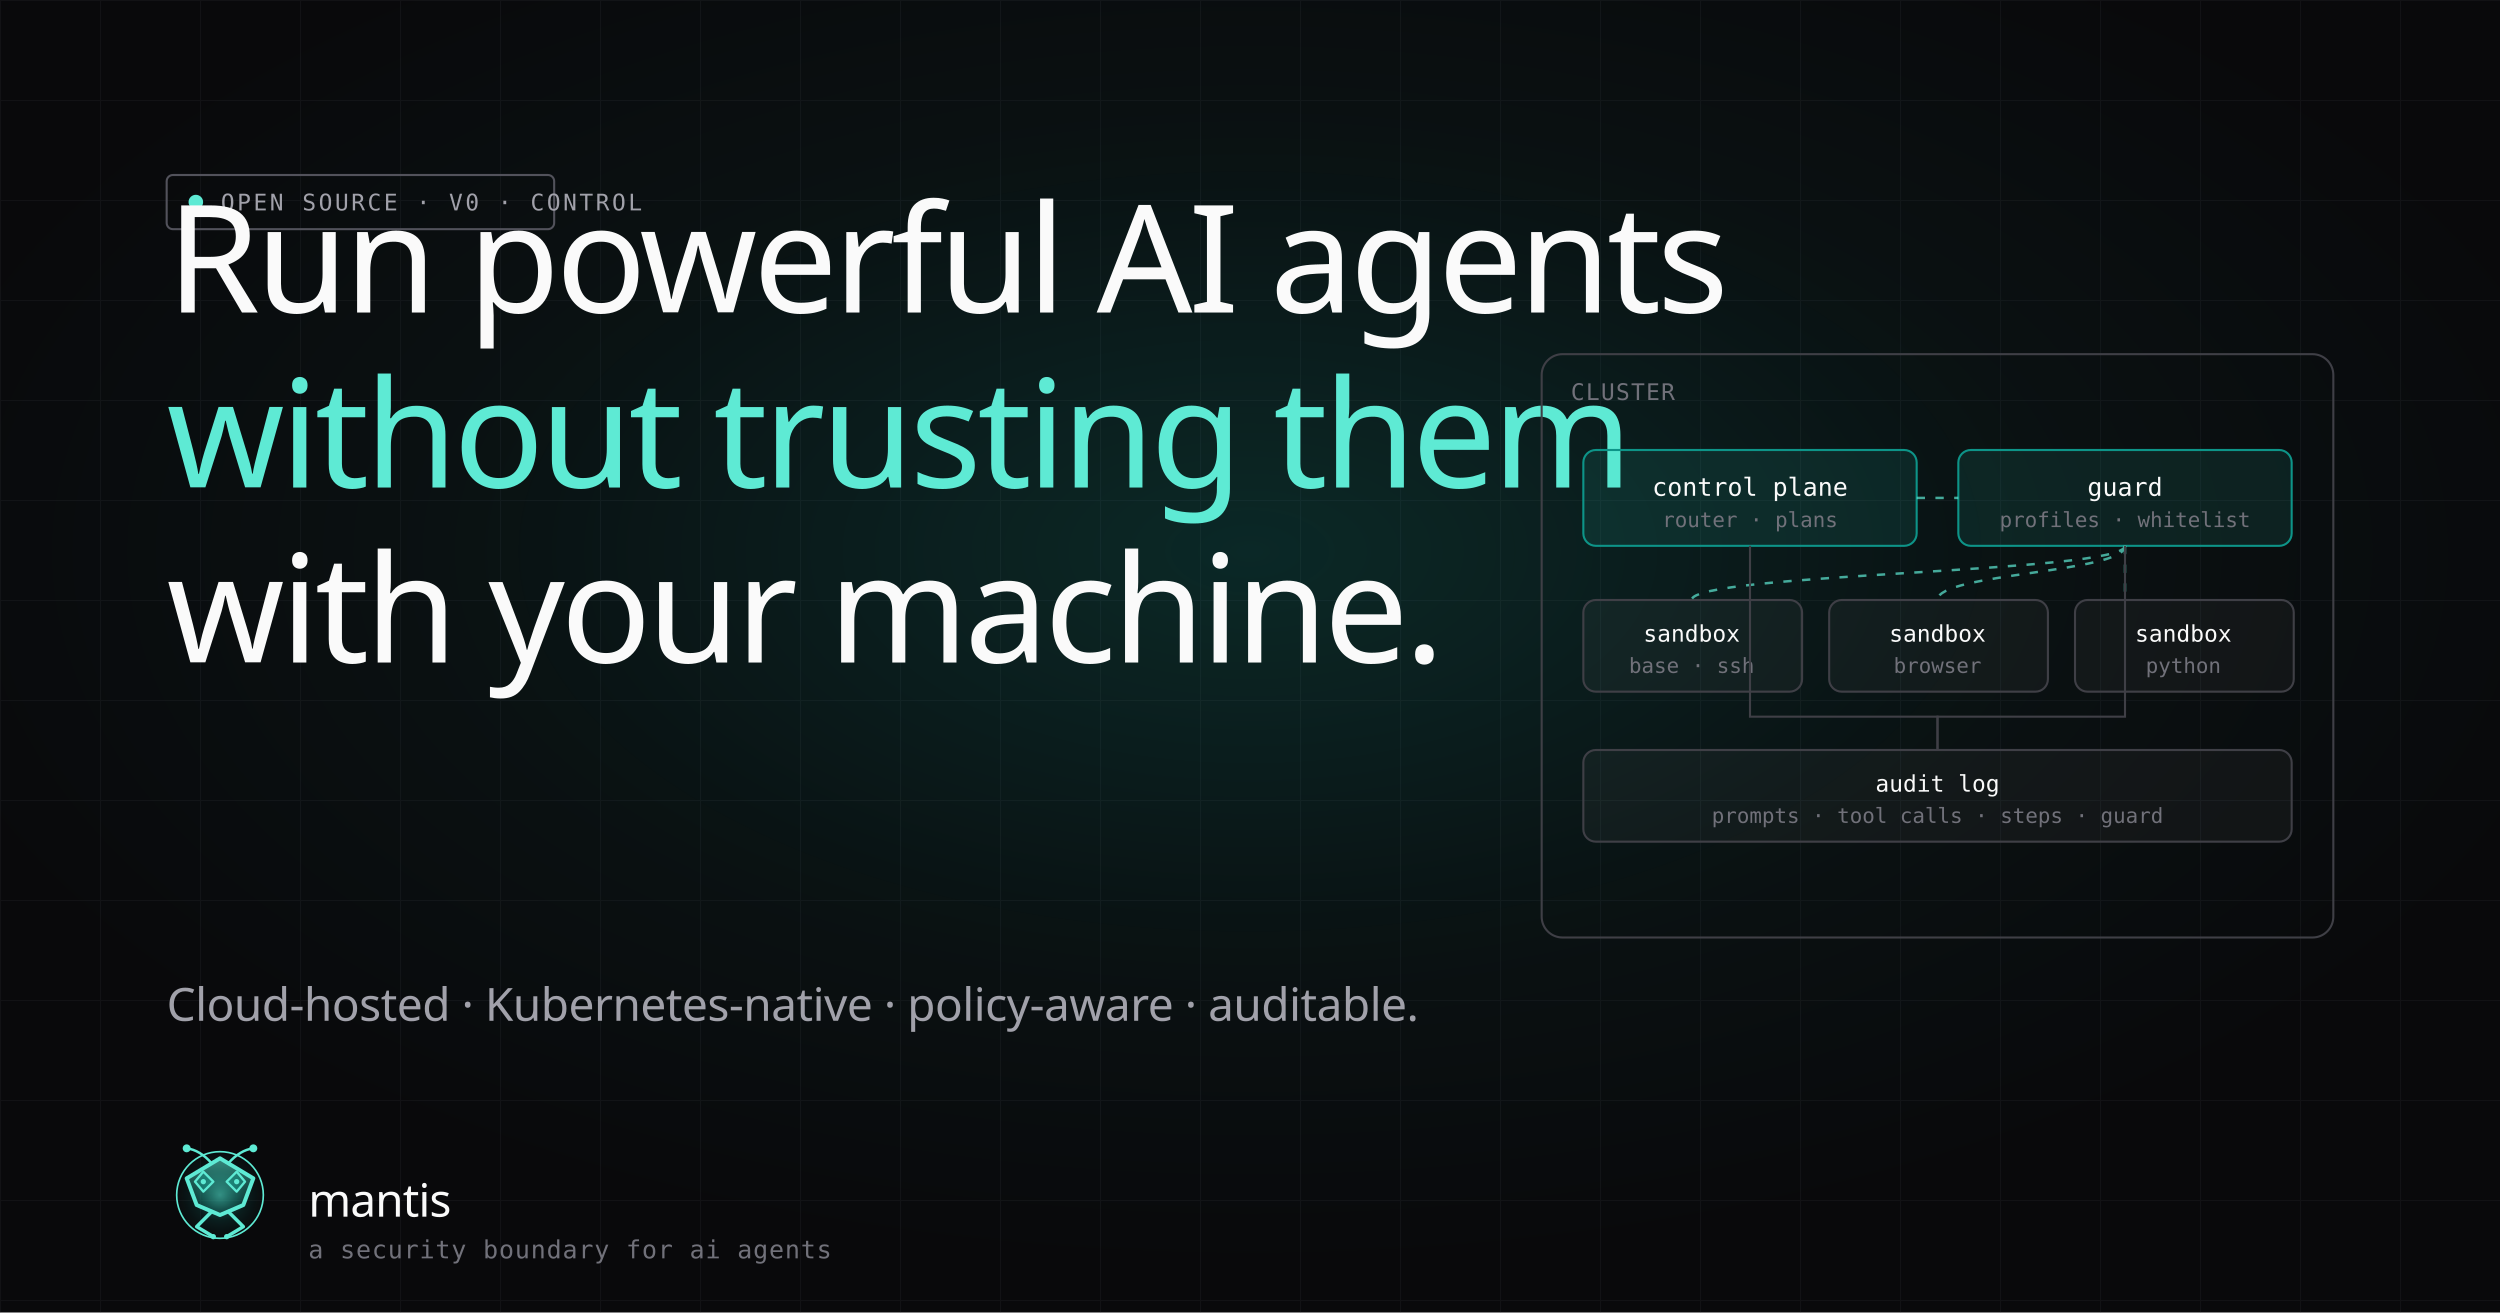
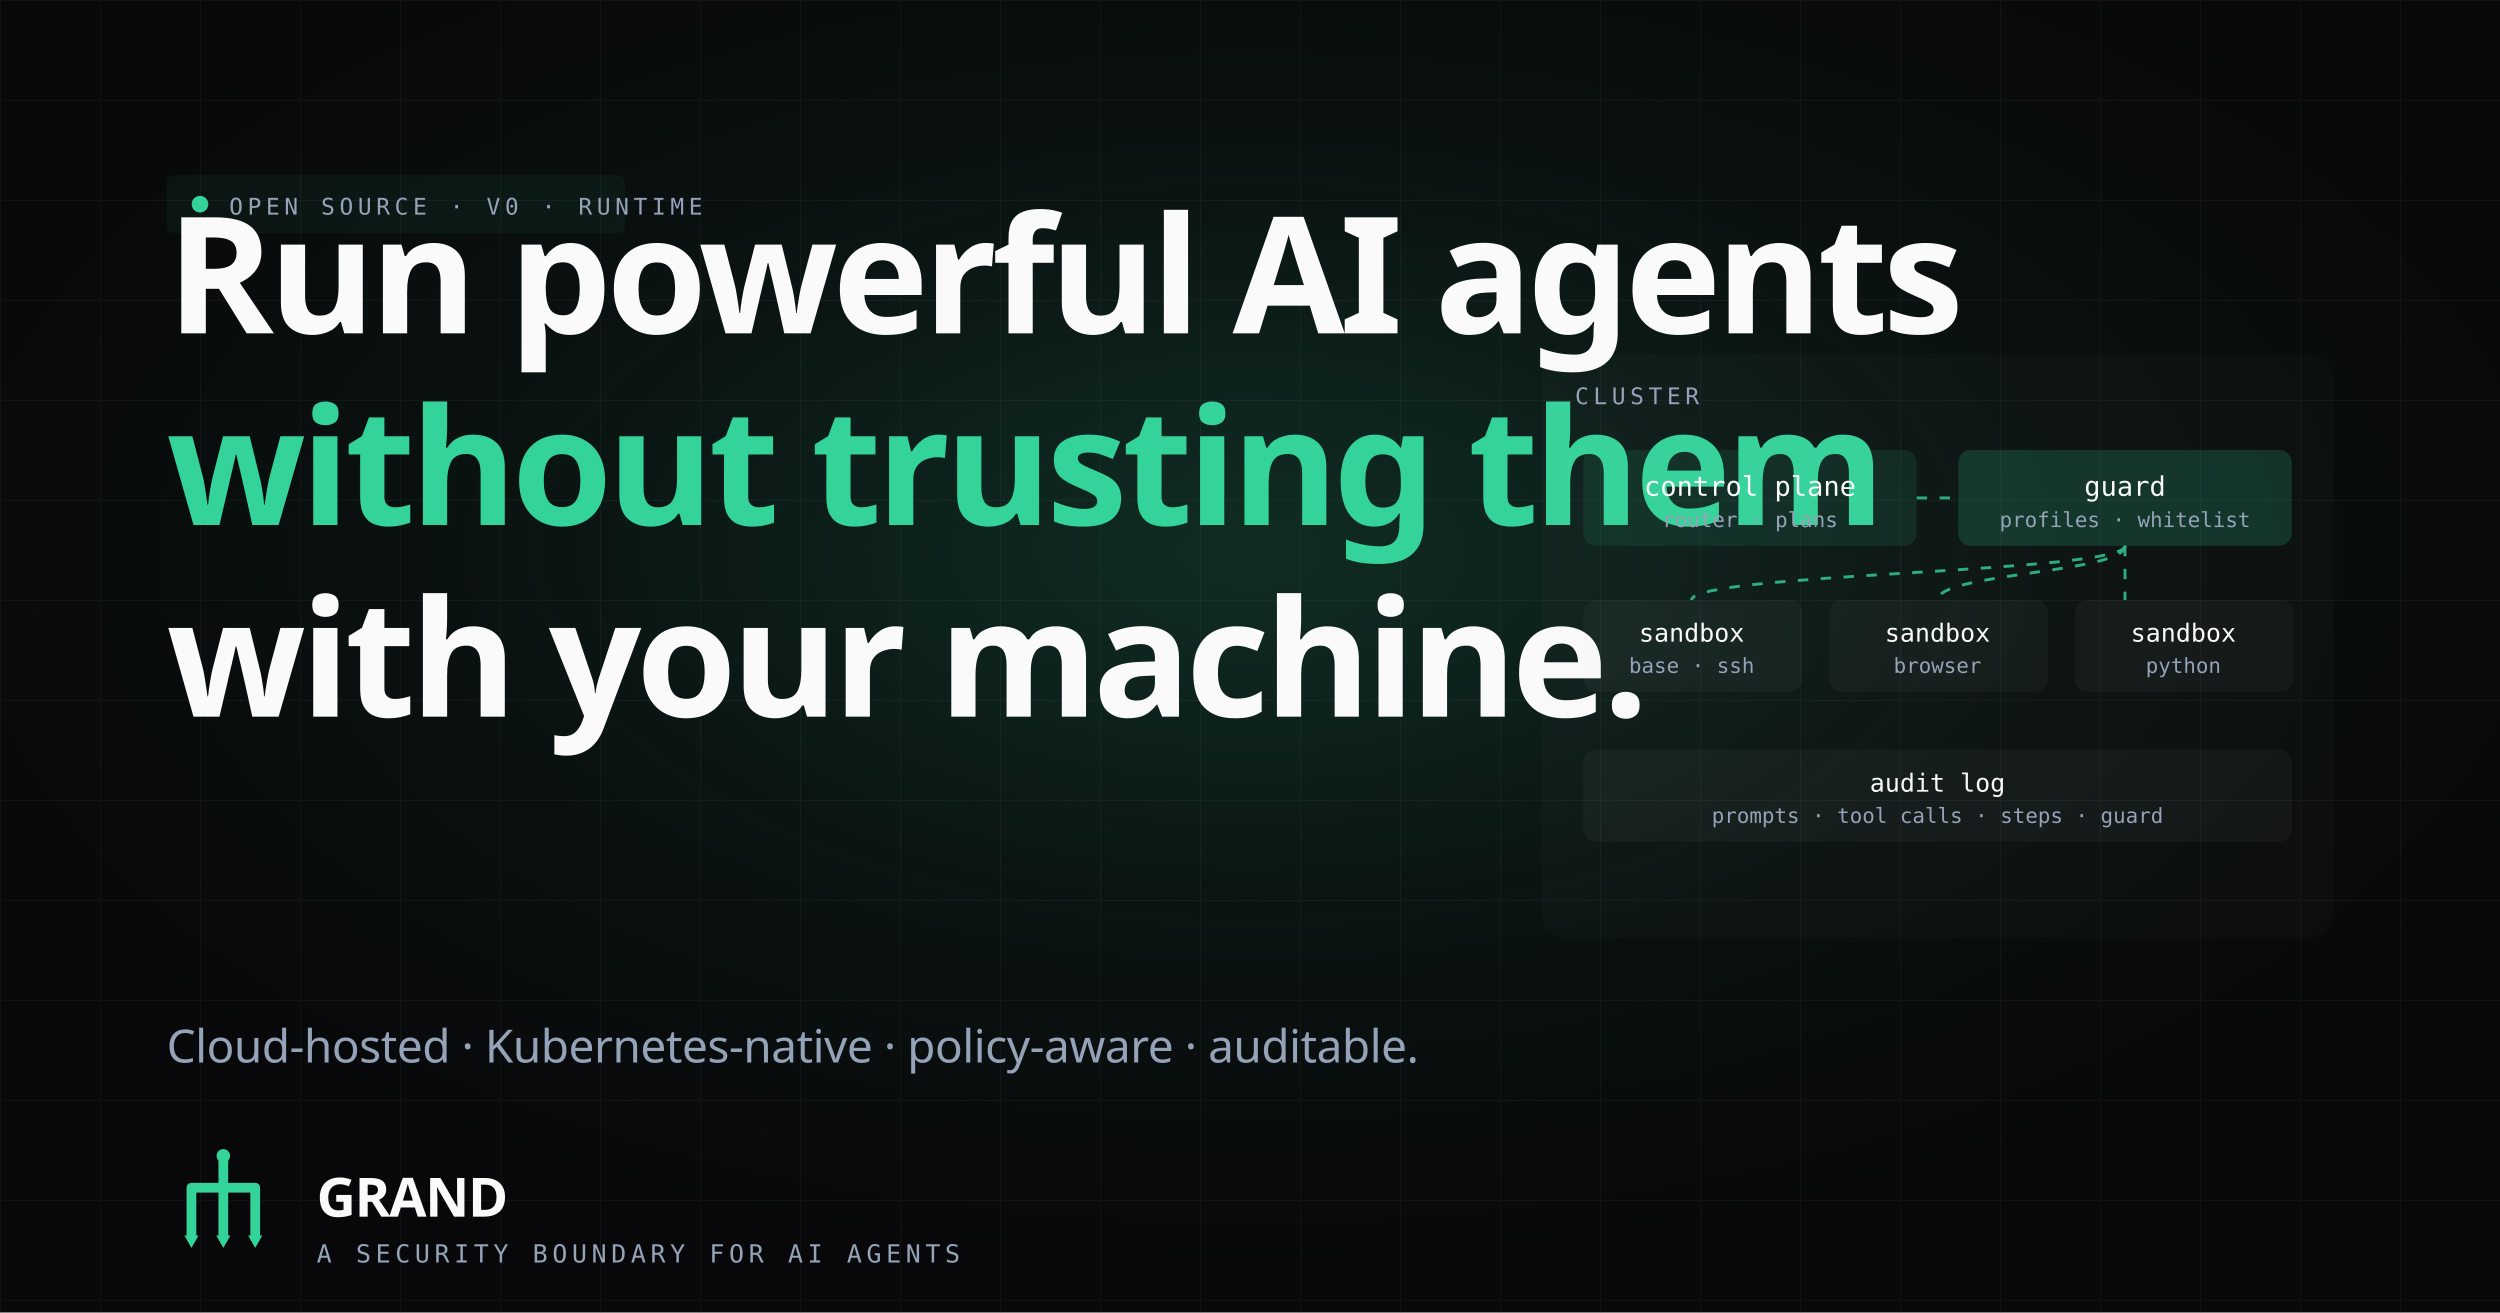
<svg xmlns="http://www.w3.org/2000/svg" viewBox="0 0 1200 630" width="1200" height="630">
  <defs>
    <radialGradient id="bgGlow" cx="50%" cy="42%" r="55%">
-       <stop offset="0%" stop-color="#14b8a6" stop-opacity="0.18" />
-       <stop offset="60%" stop-color="#14b8a6" stop-opacity="0.04" />
-       <stop offset="100%" stop-color="#14b8a6" stop-opacity="0" />
+       <stop offset="0%" stop-color="#34d399" stop-opacity="0.18" />
+       <stop offset="60%" stop-color="#34d399" stop-opacity="0.04" />
+       <stop offset="100%" stop-color="#34d399" stop-opacity="0" />
    </radialGradient>
-     <radialGradient id="aura" cx="32" cy="32" r="28" gradientUnits="userSpaceOnUse">
-       <stop offset="0%" stop-color="#5eead4" stop-opacity="0.55" />
-       <stop offset="55%" stop-color="#14b8a6" stop-opacity="0.12" />
-       <stop offset="100%" stop-color="#0d9488" stop-opacity="0" />
-     </radialGradient>
-     <linearGradient id="head" x1="32" y1="10" x2="32" y2="44" gradientUnits="userSpaceOnUse">
-       <stop offset="0%" stop-color="#5eead4" stop-opacity="0.55" />
-       <stop offset="100%" stop-color="#0d9488" stop-opacity="0.10" />
-     </linearGradient>
    <pattern id="grid" width="48" height="48" patternUnits="userSpaceOnUse">
      <path d="M48 0 L0 0 0 48" fill="none" stroke="#3f3f46" stroke-opacity="0.18" stroke-width="1" />
    </pattern>
  </defs>
-   <rect width="1200" height="630" fill="#09090b" />
+   <rect width="1200" height="630" fill="#08080a" />
  <rect width="1200" height="630" fill="url(#grid)" />
  <rect width="1200" height="630" fill="url(#bgGlow)" />
  <g transform="translate(80,84)">
-     <rect x="0" y="0" width="186" height="26" rx="3" fill="none" stroke="#52525b" stroke-width="1" />
-     <circle cx="14" cy="13" r="3.5" fill="#5eead4" />
-     <text x="26" y="17" font-family="Geist Mono, ui-monospace, Menlo, monospace" font-size="11" letter-spacing="1.2" fill="#a1a1aa">OPEN SOURCE · V0 · CONTROL</text>
+     <rect x="0" y="0" width="220" height="28" rx="4" fill="rgba(52,211,153,0.06)" />
+     <circle cx="16" cy="14" r="4" fill="#34d399" />
+     <text x="30" y="19" font-family="Geist Mono, ui-monospace, Menlo, monospace" font-size="11" letter-spacing="2.2" fill="#94a3b8">OPEN SOURCE · V0 · RUNTIME</text>
  </g>
-   <g transform="translate(80,150)">
-     <text font-family="Geist, system-ui, sans-serif" font-weight="500" font-size="72" fill="#fafafa" letter-spacing="-2">
+   <g transform="translate(80,160)">
+     <text font-family="Geist, system-ui, sans-serif" font-weight="600" font-size="78" fill="#fafafa" letter-spacing="-2.5">
      <tspan x="0" dy="0">Run powerful AI agents</tspan>
-       <tspan x="0" dy="84">
-         <tspan fill="#5eead4">without trusting them</tspan>
+       <tspan x="0" dy="92">
+         <tspan fill="#34d399">without trusting them</tspan>
      </tspan>
-       <tspan x="0" dy="84">with your machine.</tspan>
+       <tspan x="0" dy="92">with your machine.</tspan>
    </text>
  </g>
-   <text x="80" y="490" font-family="Geist, system-ui, sans-serif" font-size="22" fill="#a1a1aa" letter-spacing="-0.2">
+   <text x="80" y="510" font-family="Geist, system-ui, sans-serif" font-size="22" fill="#94a3b8" letter-spacing="-0.2">
    Cloud-hosted · Kubernetes-native · policy-aware · auditable.
  </text>
  <g transform="translate(80,548)">
-     <g transform="translate(0,0) scale(0.8)" stroke="#5eead4" fill="#5eead4">
-       <circle cx="32" cy="32" r="26" fill="url(#aura)" />
-       <path d="M27 13 Q 20 5 12 4" stroke-width="1.5" stroke-linecap="round" fill="none" />
-       <path d="M37 13 Q 44 5 52 4" stroke-width="1.5" stroke-linecap="round" fill="none" />
-       <circle cx="12" cy="4" r="1.9" />
-       <circle cx="52" cy="4" r="1.9" />
-       <path d="M32 10 L52 22 L46 38 L32 44 L18 38 L12 22 Z" fill="url(#head)" stroke-width="2.4" stroke-linejoin="round" />
-       <path d="M22 18 L28 24 L22 30 L17 24 Z" fill="#14b8a6" fill-opacity="0.28" stroke-width="1.4" stroke-linejoin="round" />
-       <path d="M42 18 L47 24 L42 30 L36 24 Z" fill="#14b8a6" fill-opacity="0.28" stroke-width="1.4" stroke-linejoin="round" />
-       <circle cx="22" cy="24" r="1.6" stroke="none" />
-       <circle cx="42" cy="24" r="1.6" stroke="none" />
-       <path d="M27 42 L18 51 L28 57" fill="none" stroke-width="2.1" stroke-linecap="round" stroke-linejoin="round" />
-       <path d="M37 42 L46 51 L36 57" fill="none" stroke-width="2.1" stroke-linecap="round" stroke-linejoin="round" />
-       <circle cx="28" cy="57" r="1.6" stroke="none" />
-       <circle cx="36" cy="57" r="1.6" stroke="none" />
+     <g transform="scale(0.85)">
+       <g stroke="#34d399" stroke-width="5.5" stroke-linecap="round" stroke-linejoin="round" fill="none">
+         <path d="M32 10 V26" />
+         <path d="M32 26 H14 V54" />
+         <path d="M32 26 V54" />
+         <path d="M32 26 H50 V54" />
+       </g>
+       <g fill="#34d399">
+         <path d="M14 60 L10 53 L18 53 Z" />
+         <path d="M32 60 L28 53 L36 53 Z" />
+         <path d="M50 60 L46 53 L54 53 Z" />
+       </g>
+       <circle cx="32" cy="26" r="2.4" fill="#34d399" />
+       <circle cx="32" cy="8" r="3.8" fill="#34d399" />
    </g>
-     <text x="68" y="36" font-family="Geist, system-ui, sans-serif" font-size="22" font-weight="500" fill="#fafafa" letter-spacing="-0.4">mantis</text>
-     <text x="68" y="56" font-family="Geist Mono, ui-monospace, Menlo, monospace" font-size="12" fill="#71717a" letter-spacing="0.4">a security boundary for ai agents</text>
+     <text x="72" y="36" font-family="Geist, system-ui, sans-serif" font-size="26" font-weight="700" fill="#fafafa" letter-spacing="-0.6">GRAND</text>
+     <text x="72" y="58" font-family="Geist Mono, ui-monospace, Menlo, monospace" font-size="12" fill="#94a3b8" letter-spacing="2.2">A SECURITY BOUNDARY FOR AI AGENTS</text>
  </g>
  <g transform="translate(740,170)" font-family="Geist Mono, ui-monospace, Menlo, monospace">
-     <rect x="0" y="0" width="380" height="280" rx="10" fill="none" stroke="#3f3f46" stroke-width="1" />
-     <text x="14" y="22" fill="#71717a" font-size="11" letter-spacing="0.6">CLUSTER</text>
-     <rect x="20" y="46" width="160" height="46" rx="6" fill="rgba(45,212,191,0.10)" stroke="#0d9488" />
-     <text x="100" y="68" text-anchor="middle" fill="#fafafa" font-size="12">control plane</text>
-     <text x="100" y="83" text-anchor="middle" fill="#71717a" font-size="10">router · plans</text>
-     <rect x="200" y="46" width="160" height="46" rx="6" fill="rgba(45,212,191,0.10)" stroke="#0d9488" />
-     <text x="280" y="68" text-anchor="middle" fill="#fafafa" font-size="12">guard</text>
-     <text x="280" y="83" text-anchor="middle" fill="#71717a" font-size="10">profiles · whitelist</text>
-     <rect x="20" y="118" width="105" height="44" rx="6" fill="rgba(244,244,245,0.04)" stroke="#3f3f46" />
-     <text x="72" y="138" text-anchor="middle" fill="#fafafa" font-size="11">sandbox</text>
-     <text x="72" y="153" text-anchor="middle" fill="#71717a" font-size="10">base · ssh</text>
-     <rect x="138" y="118" width="105" height="44" rx="6" fill="rgba(244,244,245,0.04)" stroke="#3f3f46" />
-     <text x="190" y="138" text-anchor="middle" fill="#fafafa" font-size="11">sandbox</text>
-     <text x="190" y="153" text-anchor="middle" fill="#71717a" font-size="10">browser</text>
-     <rect x="256" y="118" width="105" height="44" rx="6" fill="rgba(244,244,245,0.04)" stroke="#3f3f46" />
-     <text x="308" y="138" text-anchor="middle" fill="#fafafa" font-size="11">sandbox</text>
-     <text x="308" y="153" text-anchor="middle" fill="#71717a" font-size="10">python</text>
-     <rect x="20" y="190" width="340" height="44" rx="6" fill="rgba(244,244,245,0.04)" stroke="#3f3f46" />
-     <text x="190" y="210" text-anchor="middle" fill="#fafafa" font-size="11">audit log</text>
-     <text x="190" y="225" text-anchor="middle" fill="#71717a" font-size="10">prompts · tool calls · steps · guard</text>
-     <g stroke="#5eead4" stroke-width="1.2" stroke-dasharray="4 5" fill="none" opacity="0.7">
+     <rect x="0" y="0" width="380" height="280" rx="12" fill="rgba(244,244,245,0.02)" />
+     <text x="16" y="24" fill="#94a3b8" font-size="11" letter-spacing="2.2">CLUSTER</text>
+     <rect x="20" y="46" width="160" height="46" rx="6" fill="rgba(52,211,153,0.10)" />
+     <text x="100" y="68" text-anchor="middle" fill="#fafafa" font-size="13">control plane</text>
+     <text x="100" y="83" text-anchor="middle" fill="#94a3b8" font-size="10">router · plans</text>
+     <rect x="200" y="46" width="160" height="46" rx="6" fill="rgba(52,211,153,0.18)" />
+     <text x="280" y="68" text-anchor="middle" fill="#fafafa" font-size="13">guard</text>
+     <text x="280" y="83" text-anchor="middle" fill="#94a3b8" font-size="10">profiles · whitelist</text>
+     <rect x="20" y="118" width="105" height="44" rx="6" fill="rgba(244,244,245,0.04)" />
+     <text x="72" y="138" text-anchor="middle" fill="#fafafa" font-size="12">sandbox</text>
+     <text x="72" y="153" text-anchor="middle" fill="#94a3b8" font-size="10">base · ssh</text>
+     <rect x="138" y="118" width="105" height="44" rx="6" fill="rgba(244,244,245,0.04)" />
+     <text x="190" y="138" text-anchor="middle" fill="#fafafa" font-size="12">sandbox</text>
+     <text x="190" y="153" text-anchor="middle" fill="#94a3b8" font-size="10">browser</text>
+     <rect x="256" y="118" width="105" height="44" rx="6" fill="rgba(244,244,245,0.04)" />
+     <text x="308" y="138" text-anchor="middle" fill="#fafafa" font-size="12">sandbox</text>
+     <text x="308" y="153" text-anchor="middle" fill="#94a3b8" font-size="10">python</text>
+     <rect x="20" y="190" width="340" height="44" rx="6" fill="rgba(244,244,245,0.04)" />
+     <text x="190" y="210" text-anchor="middle" fill="#fafafa" font-size="12">audit log</text>
+     <text x="190" y="225" text-anchor="middle" fill="#94a3b8" font-size="10">prompts · tool calls · steps · guard</text>
+     <g stroke="#34d399" stroke-width="1.4" stroke-dasharray="5 6" fill="none" opacity="0.8">
      <path d="M180 69 H200" />
      <path d="M280 92 V118" />
      <path d="M280 92 C 280 105, 72 105, 72 118" />
      <path d="M280 92 C 280 105, 190 105, 190 118" />
    </g>
-     <g stroke="#3f3f46" stroke-width="1" fill="none">
-       <path d="M100 92 V174 H190 V190" />
-       <path d="M280 92 V174 H190 V190" />
-     </g>
  </g>
</svg>
